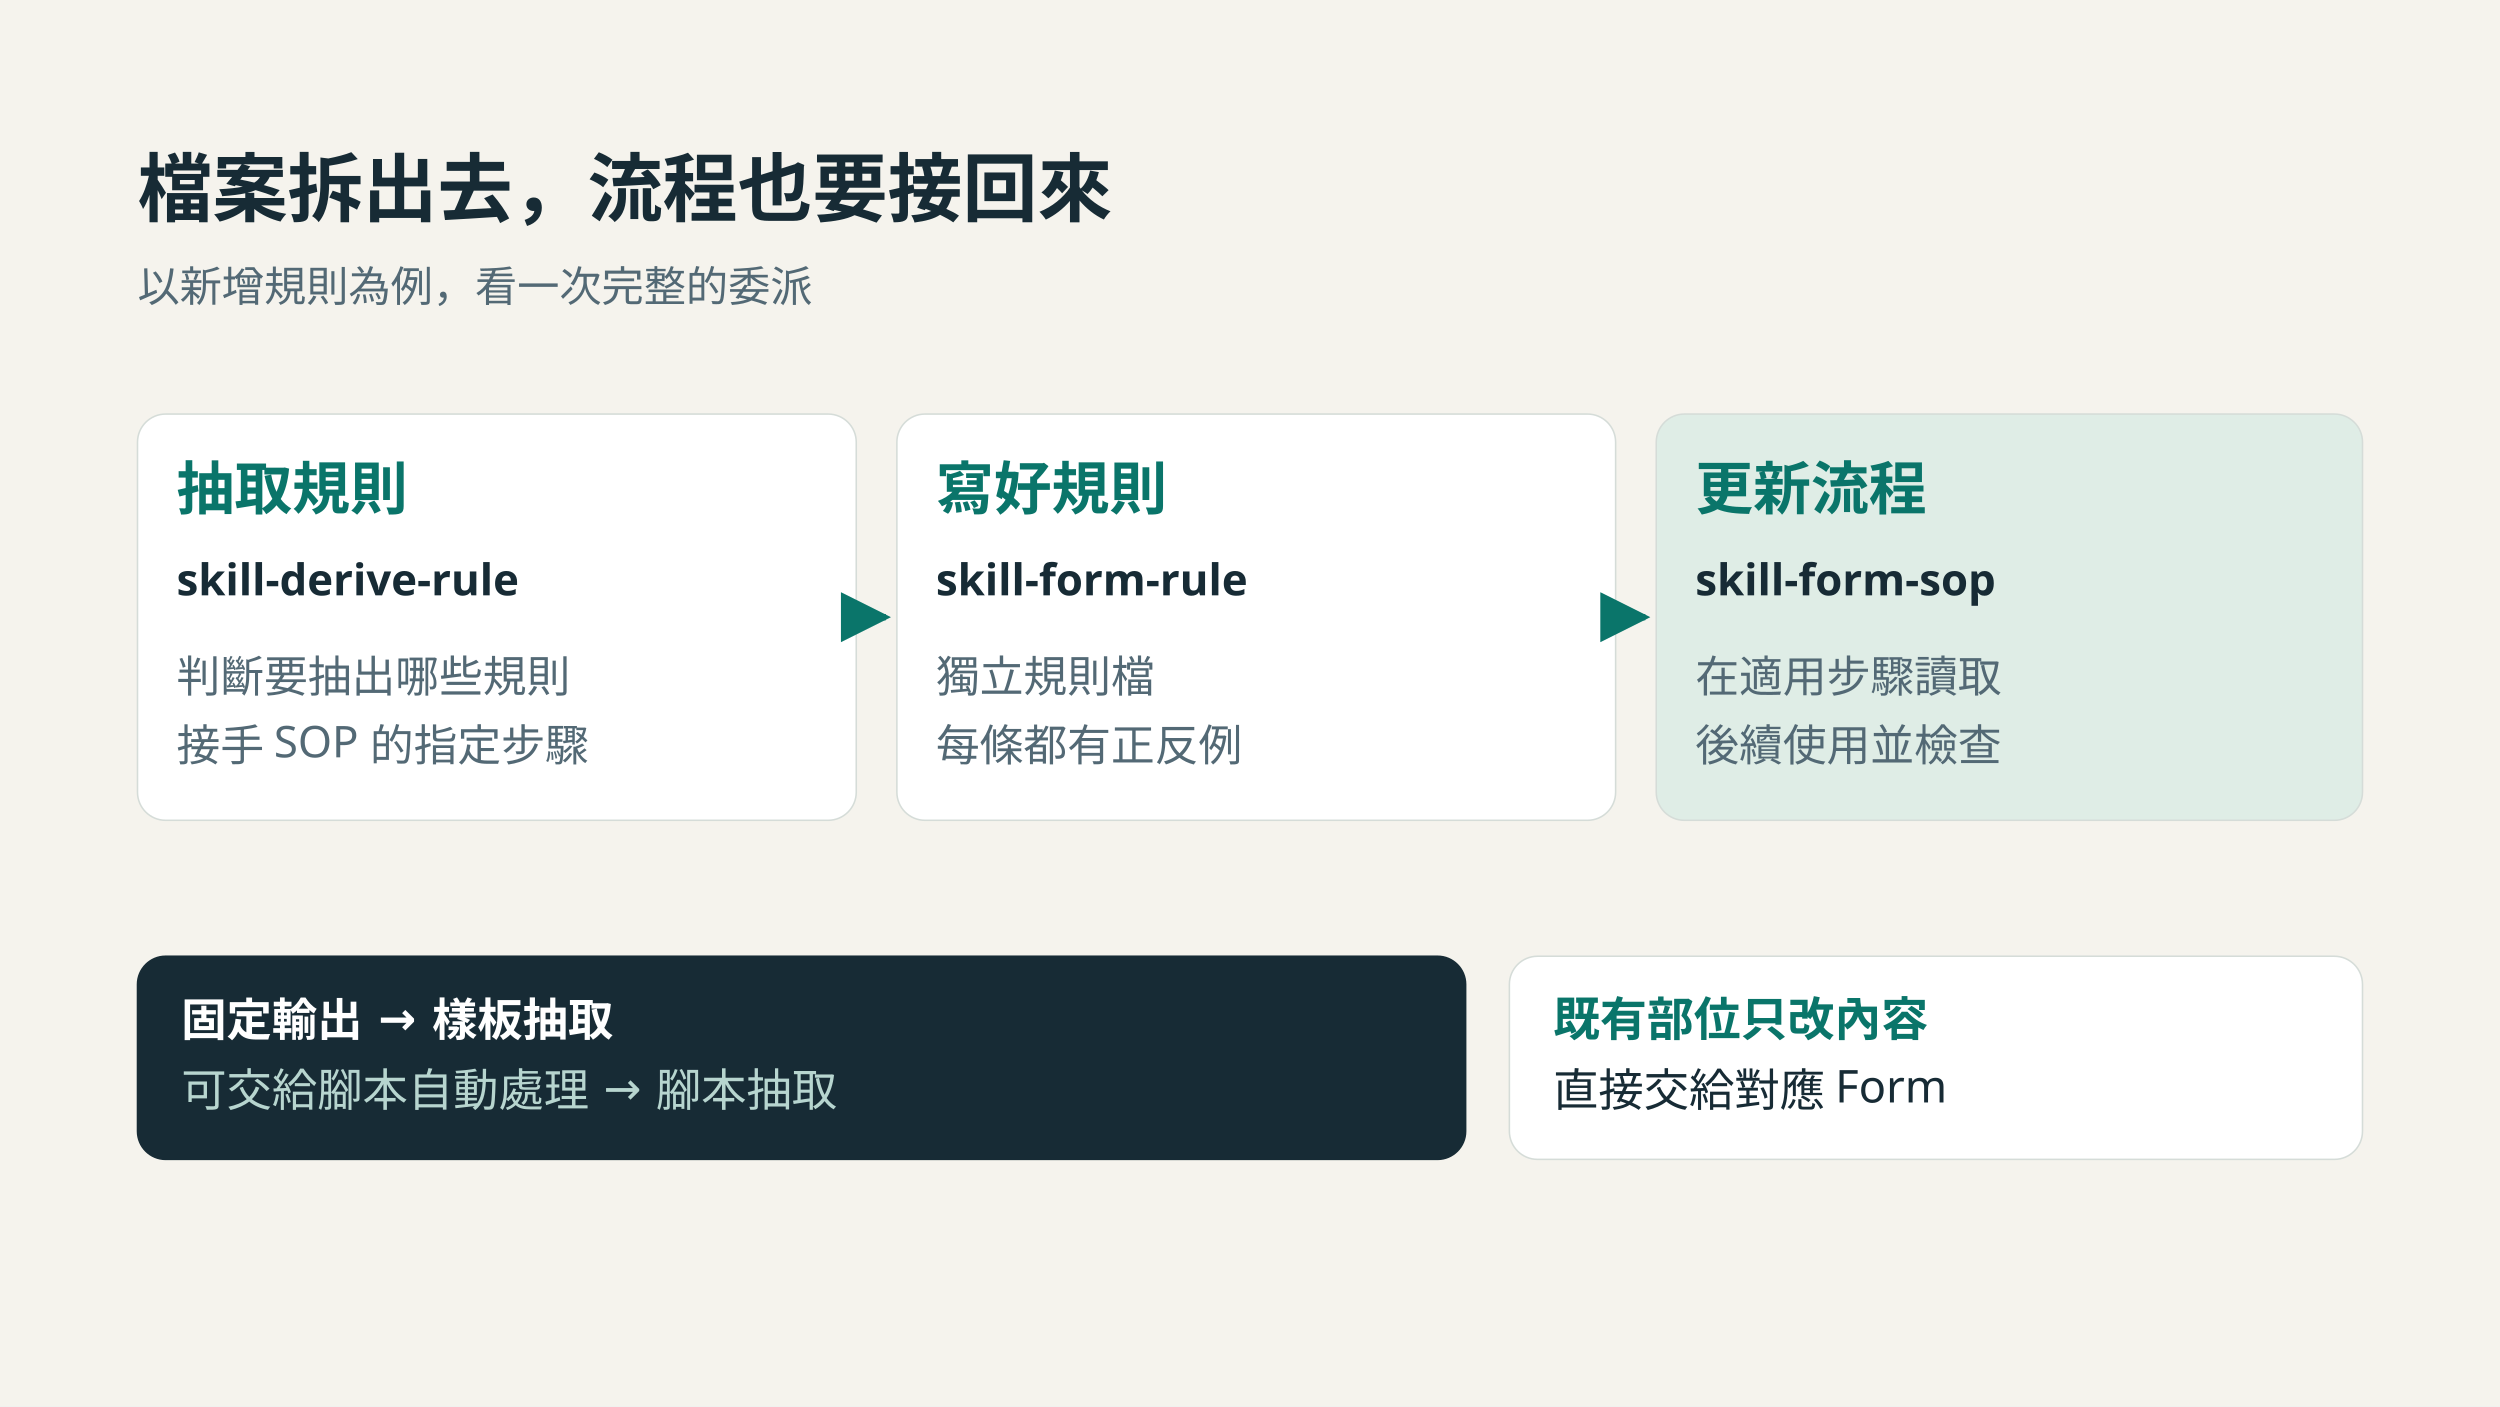
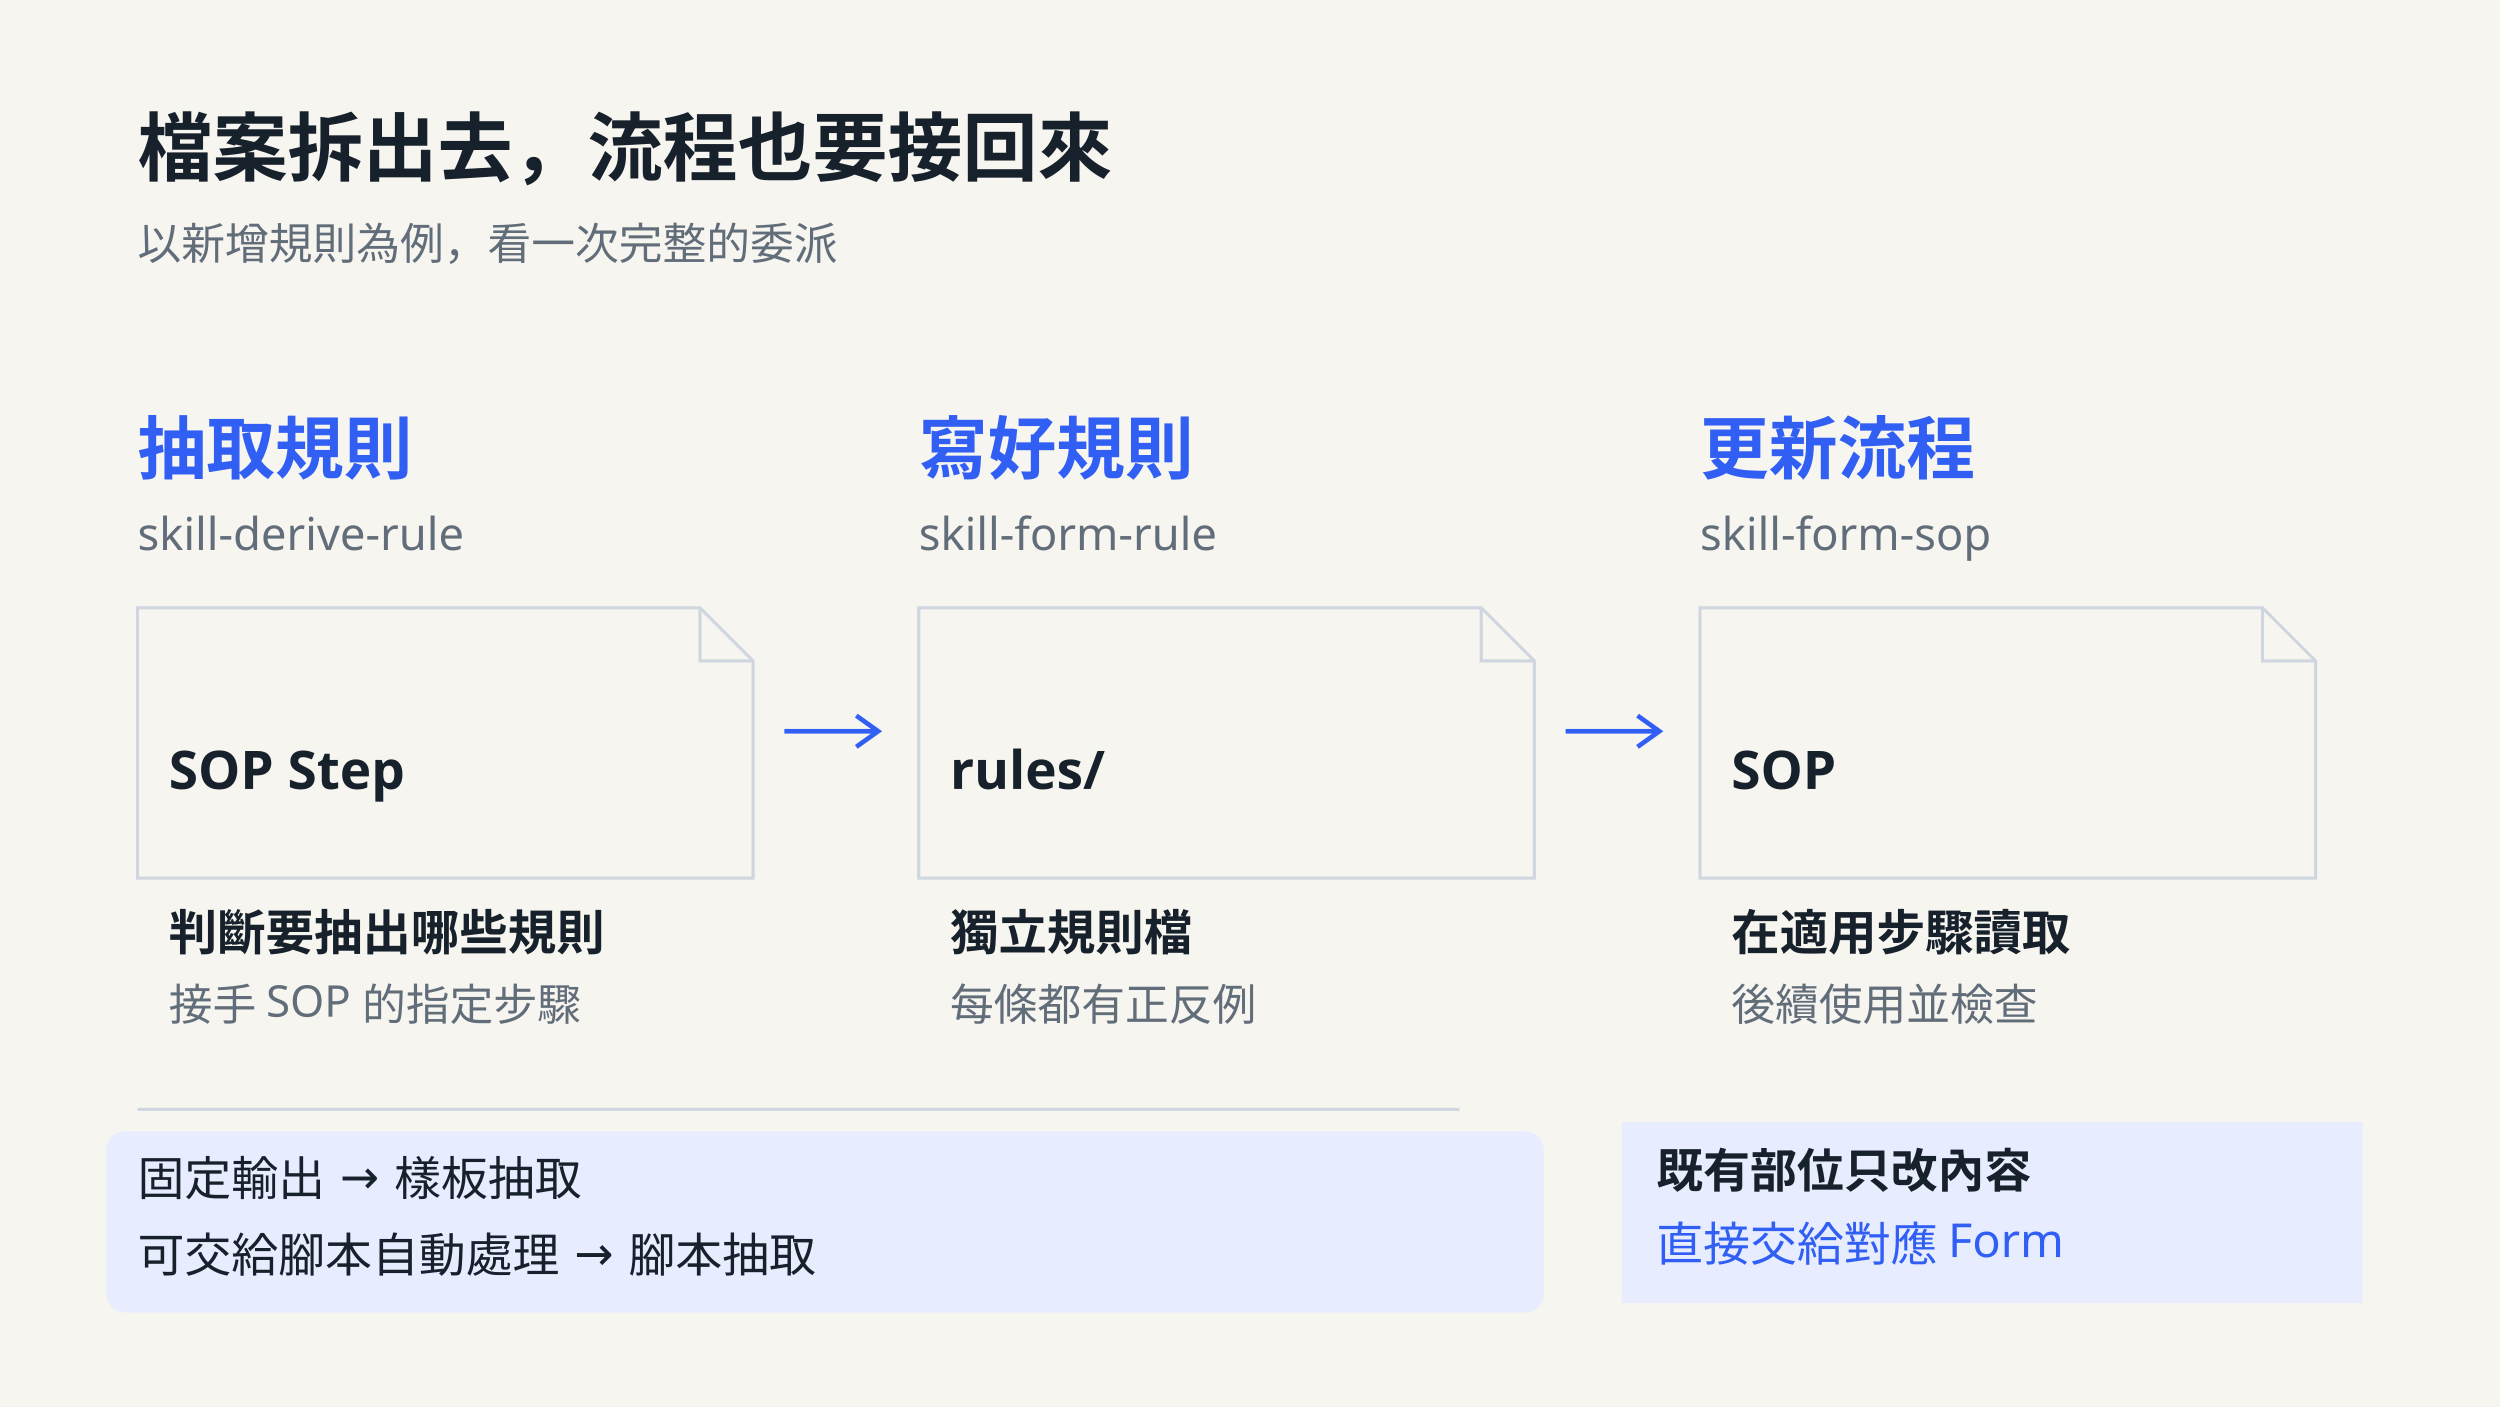
<svg xmlns="http://www.w3.org/2000/svg" width="1600" height="900" viewBox="0 0 1600 900">
-   <defs>
-     <marker id="arrow" viewBox="0 0 10 10" refX="9" refY="5" markerWidth="8" markerHeight="8" orient="auto">
-       <path d="M0 0L10 5L0 10" fill="#0A756A" />
-     </marker>
-   </defs>
-   <g font-family="PingFang TC, Heiti TC, sans-serif">
-     <rect width="1600" height="900" fill="#F5F3ED" />
-     <text x="88" y="138" font-size="48" fill="#172B35" font-weight="650">檔案拆出去，流程也要接回來</text>
-     <text x="88" y="193" font-size="27" fill="#536975" font-weight="400">以新增規則為例，看一次完整的委派</text>
-     <rect x="88" y="265" width="460" height="260" rx="18" fill="white" stroke="#D5DCD8" />
-     <text x="113" y="326" font-size="37" fill="#0A756A" font-weight="600">抽取規則</text>
-     <text x="113" y="381" font-size="28" fill="#172B35" font-weight="600">skill-derive-rule</text>
-     <text x="113" y="443" font-size="28" fill="#536975" font-weight="400">判斷要抽出哪些規則</text>
-     <text x="113" y="487" font-size="28" fill="#536975" font-weight="400">接手 SOP 的指定步驟</text>
-     <path d="M553 395 L567 395" stroke="#0A756A" stroke-width="4" fill="none" marker-end="url(#arrow)" />
-     <rect x="574" y="265" width="460" height="260" rx="18" fill="white" stroke="#D5DCD8" />
-     <text x="599" y="326" font-size="37" fill="#0A756A" font-weight="600">寫好規則</text>
-     <text x="599" y="381" font-size="28" fill="#172B35" font-weight="600">skill-form-rule</text>
-     <text x="599" y="443" font-size="28" fill="#536975" font-weight="400">獨立規則檔</text>
-     <text x="599" y="487" font-size="28" fill="#536975" font-weight="400">每條都有正反例</text>
-     <path d="M1039 395 L1053 395" stroke="#0A756A" stroke-width="4" fill="none" marker-end="url(#arrow)" />
-     <rect x="1060" y="265" width="452" height="260" rx="18" fill="#DFEDE6" stroke="#D5DCD8" />
-     <text x="1085" y="326" font-size="37" fill="#0A756A" font-weight="600">更新流程</text>
-     <text x="1085" y="381" font-size="28" fill="#172B35" font-weight="600">skill-form-sop</text>
-     <text x="1085" y="443" font-size="28" fill="#536975" font-weight="400">在適用步驟讀取</text>
-     <text x="1085" y="487" font-size="28" fill="#536975" font-weight="400">後續使用並檢查</text>
-     <rect x="88" y="612" width="850" height="130" rx="18" fill="#172B35" stroke="#172B35" />
-     <text x="116" y="663" font-size="29" fill="white" font-weight="600">固定輸出 → 樣板抽取</text>
-     <text x="116" y="708" font-size="29" fill="#B7D5CF" font-weight="400">可交給腳本自動處理 → 腳本抽取</text>
-     <rect x="966" y="612" width="546" height="130" rx="18" fill="white" stroke="#D5DCD8" />
-     <text x="994" y="663" font-size="30" fill="#0A756A" font-weight="600">既有部位只改內容</text>
-     <text x="994" y="708" font-size="29" fill="#172B35" font-weight="400">直接交給對應 Form</text>
+   <g font-family="PingFang TC, Avenir Next, sans-serif">
+     <rect width="1600" height="900" fill="#F7F5F0" />
+     <text x="88" y="112" font-size="48" fill="#17212B" font-weight="650">檔案拆出去，流程也要接回來</text>
+     <text x="88" y="166" font-size="28" fill="#626D7A" font-weight="500">以新增規則為例，看一次完整的委派</text>
+     <g data-focus="s0">
+       <text x="88" y="303" font-size="44" fill="#315FF4" font-weight="650" data-active-fill="#234DCB">抽取規則</text>
+       <text x="88" y="352" font-size="29" fill="#626D7A" font-weight="500">skill-derive-rule</text>
+       <path d="M88 389H448L482 423V562H88Z" fill="none" stroke="#CFD6DF" stroke-width="2" data-active-fill="#E7EDFF" data-active-stroke="#315FF4" />
+       <path d="M448 389V423H482" fill="none" stroke="#CFD6DF" stroke-width="2" />
+       <text x="108" y="504.91" font-size="34" fill="#17212B" font-weight="600" data-active-fill="#234DCB">SOP Step</text>
+       <text x="108" y="608" font-size="31" fill="#17212B" font-weight="600" data-active-fill="#234DCB">判斷要抽出哪些規則</text>
+       <text x="108" y="653" font-size="28" fill="#626D7A" font-weight="500">接手 SOP 的指定步驟</text>
+       <path d="M502 468H562m-14 -10l14 10 -14 10" fill="none" stroke="#315FF4" stroke-width="3" />
+     </g>
+     <g data-focus="s1">
+       <text x="588" y="303" font-size="44" fill="#315FF4" font-weight="650" data-active-fill="#234DCB">寫好規則</text>
+       <text x="588" y="352" font-size="29" fill="#626D7A" font-weight="500">skill-form-rule</text>
+       <path d="M588 389H948L982 423V562H588Z" fill="none" stroke="#CFD6DF" stroke-width="2" data-active-fill="#E7EDFF" data-active-stroke="#315FF4" />
+       <path d="M948 389V423H982" fill="none" stroke="#CFD6DF" stroke-width="2" />
+       <text x="608" y="504.91" font-size="34" fill="#17212B" font-weight="600" data-active-fill="#234DCB">rules/</text>
+       <text x="608" y="608" font-size="31" fill="#17212B" font-weight="600" data-active-fill="#234DCB">獨立規則檔</text>
+       <text x="608" y="653" font-size="28" fill="#626D7A" font-weight="500">每條都有正反例</text>
+       <path d="M1002 468H1062m-14 -10l14 10 -14 10" fill="none" stroke="#315FF4" stroke-width="3" />
+     </g>
+     <g data-focus="s2">
+       <text x="1088" y="303" font-size="44" fill="#315FF4" font-weight="650" data-active-fill="#234DCB">更新流程</text>
+       <text x="1088" y="352" font-size="29" fill="#626D7A" font-weight="500">skill-form-sop</text>
+       <path d="M1088 389H1448L1482 423V562H1088Z" fill="none" stroke="#CFD6DF" stroke-width="2" data-active-fill="#E7EDFF" data-active-stroke="#315FF4" />
+       <path d="M1448 389V423H1482" fill="none" stroke="#CFD6DF" stroke-width="2" />
+       <text x="1108" y="504.91" font-size="34" fill="#17212B" font-weight="600" data-active-fill="#234DCB">SOP</text>
+       <text x="1108" y="608" font-size="31" fill="#17212B" font-weight="600" data-active-fill="#234DCB">在適用步驟讀取</text>
+       <text x="1108" y="653" font-size="28" fill="#626D7A" font-weight="500">後續使用並檢查</text>
+     </g>
+     <g data-focus="branches">
+       <rect x="68" y="724" width="920" height="116" rx="12" fill="#E7EDFF" data-active-only="branches" />
+       <path d="M88 710H934" fill="none" stroke="#CFD6DF" stroke-width="2" />
+       <text x="88" y="765" font-size="30" fill="#17212B" font-weight="500">固定輸出 → 樣板抽取</text>
+       <text x="88" y="814" font-size="30" fill="#17212B" font-weight="500">可交給腳本自動處理 → 腳本抽取</text>
+     </g>
+     <g data-focus="existing">
+       <rect x="1038" y="718" width="474" height="116" fill="#E7EDFF" stroke="none" data-active-only="existing" />
+       <text x="1060" y="760" font-size="30" fill="#17212B" font-weight="600">既有部位只改內容</text>
+       <text x="1060" y="807" font-size="30" fill="#315FF4" font-weight="500">直接交給對應 Form</text>
+     </g>
  </g>
</svg>
